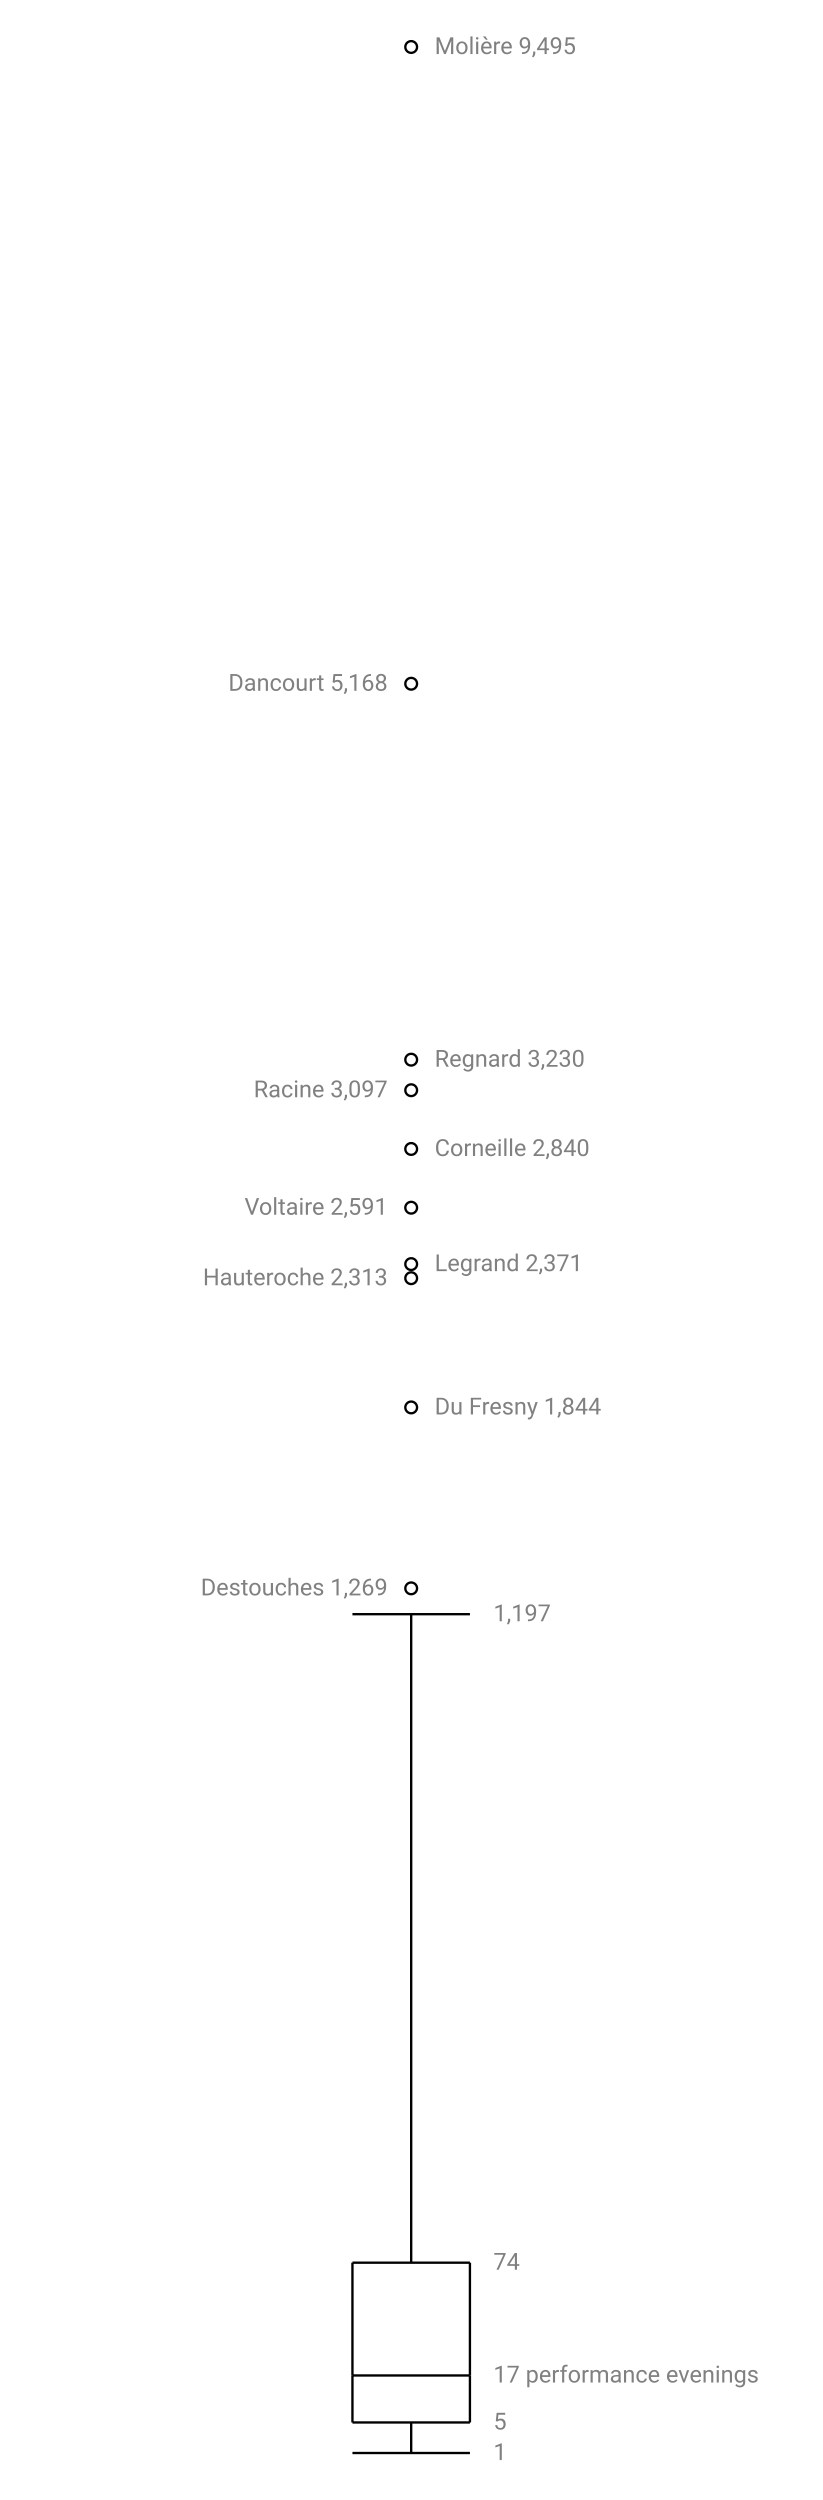
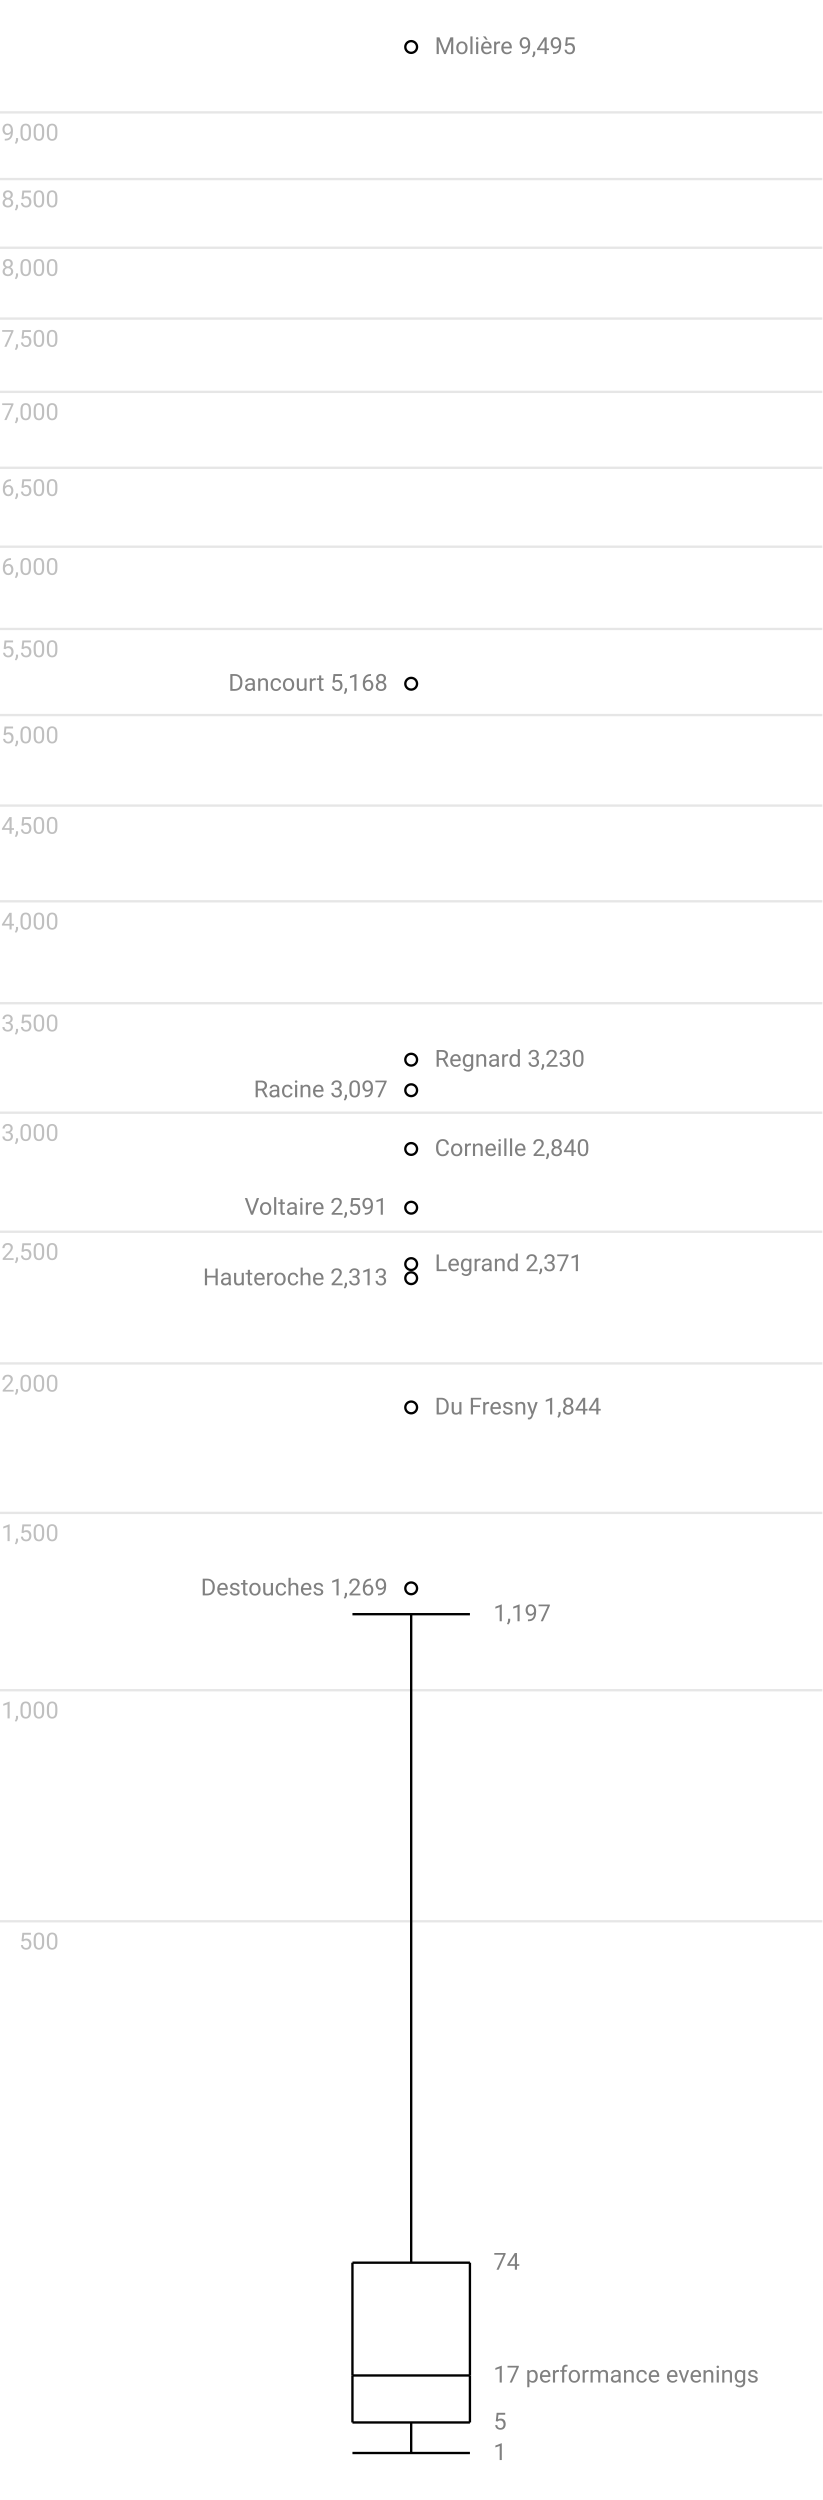
<svg xmlns="http://www.w3.org/2000/svg" width="350" height="1064">
  <style>text { font-family: Roboto, sans-serif; font-size: 7.5pt; fill: grey; }

path,
circle {
  stroke: black;
+ }
+ 
+ .axis line {
+   opacity: 0.1;
+ }
+ .axis text {
+   opacity: 0.5;
+ }
+ 
+ .axis path {
+   visibility: hidden;
}
</style>
  <g transform="translate(150,20)">
    <g class="threshold" transform="translate(0,1024)">
      <path d="M0 0H50" />
      <text x="50" dx="10" dy="0.3em">1</text>
    </g>
    <g class="threshold" transform="translate(0,1011)">
      <path d="M0 0H50" />
      <text x="50" dx="10" dy="0.3em">5</text>
    </g>
    <g class="threshold" transform="translate(0,991)">
      <path d="M0 0H50" />
      <text x="50" dx="10" dy="0.3em">17 performance evenings</text>
    </g>
    <g class="threshold" transform="translate(0,943)">
      <path d="M0 0H50" />
      <text x="50" dx="10" dy="0.3em">74</text>
    </g>
    <g class="threshold" transform="translate(0,667)">
      <path d="M0 0H50" />
      <text x="50" dx="10" dy="0.3em">1,197</text>
    </g>
    <path class="side" d="M25 1024V1011" />
    <path class="side" d="M0 1011V991M 50 1011V991" />
    <path class="side" d="M0 991V943M 50 991V943" />
    <path class="side" d="M25 943V667" />
    <g class="outlier" transform="translate(25,656)">
      <circle r="2.5" fill="none" />
      <text dy="0.3em" x="-10" text-anchor="end">Destouches  1,269</text>
    </g>
    <g class="outlier" transform="translate(25,579)">
      <circle r="2.5" fill="none" />
      <text dy="0.3em" x="10" text-anchor="start">Du Fresny  1,844</text>
    </g>
    <g class="outlier" transform="translate(25,524)">
      <circle r="2.5" fill="none" />
      <text dy="0.3em" x="-10" text-anchor="end">Hauteroche  2,313</text>
    </g>
    <g class="outlier" transform="translate(25,518)">
      <circle r="2.5" fill="none" />
      <text dy="0.3em" x="10" text-anchor="start">Legrand  2,371</text>
    </g>
    <g class="outlier" transform="translate(25,494)">
      <circle r="2.5" fill="none" />
      <text dy="0.3em" x="-10" text-anchor="end">Voltaire  2,591</text>
    </g>
    <g class="outlier" transform="translate(25,469)">
      <circle r="2.5" fill="none" />
      <text dy="0.3em" x="10" text-anchor="start">Corneille  2,840</text>
    </g>
    <g class="outlier" transform="translate(25,444)">
      <circle r="2.5" fill="none" />
      <text dy="0.3em" x="-10" text-anchor="end">Racine  3,097</text>
    </g>
    <g class="outlier" transform="translate(25,431)">
      <circle r="2.5" fill="none" />
      <text dy="0.3em" x="10" text-anchor="start">Regnard  3,230</text>
    </g>
    <g class="outlier" transform="translate(25,271)">
      <circle r="2.5" fill="none" />
      <text dy="0.3em" x="-10" text-anchor="end">Dancourt  5,168</text>
    </g>
    <g class="outlier" transform="translate(25,0)">
      <circle r="2.5" fill="none" />
      <text dy="0.3em" x="10" text-anchor="start">Molière  9,495</text>
    </g>
  </g>
+   <g class="axis y" transform="translate(0,20)" fill="none" font-size="10" font-family="sans-serif" text-anchor="end">
+     <path class="domain" stroke="#000" d="M-6,1024.5H0.5V0.5H-6" />
+     <g class="tick" opacity="1" transform="translate(0,797.1977)">
+       <line stroke="#000" x2="-6" y1="0.5" y2="0.5" x1="350" />
+       <text fill="#000" x="25" y="0.5" dy="1.2em" text-anchor="left">500</text>
+     </g>
+     <g class="tick" opacity="1" transform="translate(0,698.8551)">
+       <line stroke="#000" x2="-6" y1="0.5" y2="0.5" x1="350" />
+       <text fill="#000" x="25" y="0.5" dy="1.2em" text-anchor="left">1,000</text>
+     </g>
+     <g class="tick" opacity="1" transform="translate(0,623.3941)">
+       <line stroke="#000" x2="-6" y1="0.5" y2="0.5" x1="350" />
+       <text fill="#000" x="25" y="0.5" dy="1.2em" text-anchor="left">1,500</text>
+     </g>
+     <g class="tick" opacity="1" transform="translate(0,559.7776)">
+       <line stroke="#000" x2="-6" y1="0.5" y2="0.5" x1="350" />
+       <text fill="#000" x="25" y="0.5" dy="1.2em" text-anchor="left">2,000</text>
+     </g>
+     <g class="tick" opacity="1" transform="translate(0,503.7303)">
+       <line stroke="#000" x2="-6" y1="0.5" y2="0.5" x1="350" />
+       <text fill="#000" x="25" y="0.5" dy="1.2em" text-anchor="left">2,500</text>
+     </g>
+     <g class="tick" opacity="1" transform="translate(0,453.0597)">
+       <line stroke="#000" x2="-6" y1="0.5" y2="0.5" x1="350" />
+       <text fill="#000" x="25" y="0.5" dy="1.2em" text-anchor="left">3,000</text>
+     </g>
+     <g class="tick" opacity="1" transform="translate(0,406.4633)">
+       <line stroke="#000" x2="-6" y1="0.5" y2="0.5" x1="350" />
+       <text fill="#000" x="25" y="0.5" dy="1.2em" text-anchor="left">3,500</text>
+     </g>
+     <g class="tick" opacity="1" transform="translate(0,363.0924)">
+       <line stroke="#000" x2="-6" y1="0.5" y2="0.5" x1="350" />
+       <text fill="#000" x="25" y="0.5" dy="1.2em" text-anchor="left">4,000</text>
+     </g>
+     <g class="tick" opacity="1" transform="translate(0,322.3575)">
+       <line stroke="#000" x2="-6" y1="0.5" y2="0.5" x1="350" />
+       <text fill="#000" x="25" y="0.5" dy="1.2em" text-anchor="left">4,500</text>
+     </g>
+     <g class="tick" opacity="1" transform="translate(0,283.8295)">
+       <line stroke="#000" x2="-6" y1="0.5" y2="0.5" x1="350" />
+       <text fill="#000" x="25" y="0.5" dy="1.2em" text-anchor="left">5,000</text>
+     </g>
+     <g class="tick" opacity="1" transform="translate(0,247.1844)">
+       <line stroke="#000" x2="-6" y1="0.5" y2="0.5" x1="350" />
+       <text fill="#000" x="25" y="0.5" dy="1.2em" text-anchor="left">5,500</text>
+     </g>
+     <g class="tick" opacity="1" transform="translate(0,212.1705)">
+       <line stroke="#000" x2="-6" y1="0.5" y2="0.5" x1="350" />
+       <text fill="#000" x="25" y="0.5" dy="1.2em" text-anchor="left">6,000</text>
+     </g>
+     <g class="tick" opacity="1" transform="translate(0,178.5875)">
+       <line stroke="#000" x2="-6" y1="0.5" y2="0.5" x1="350" />
+       <text fill="#000" x="25" y="0.5" dy="1.2em" text-anchor="left">6,500</text>
+     </g>
+     <g class="tick" opacity="1" transform="translate(0,146.2732)">
+       <line stroke="#000" x2="-6" y1="0.5" y2="0.5" x1="350" />
+       <text fill="#000" x="25" y="0.5" dy="1.2em" text-anchor="left">7,000</text>
+     </g>
+     <g class="tick" opacity="1" transform="translate(0,115.0937)">
+       <line stroke="#000" x2="-6" y1="0.5" y2="0.5" x1="350" />
+       <text fill="#000" x="25" y="0.5" dy="1.2em" text-anchor="left">7,500</text>
+     </g>
+     <g class="tick" opacity="1" transform="translate(0,84.93744)">
+       <line stroke="#000" x2="-6" y1="0.5" y2="0.5" x1="350" />
+       <text fill="#000" x="25" y="0.5" dy="1.2em" text-anchor="left">8,000</text>
+     </g>
+     <g class="tick" opacity="1" transform="translate(0,55.70969)">
+       <line stroke="#000" x2="-6" y1="0.5" y2="0.5" x1="350" />
+       <text fill="#000" x="25" y="0.5" dy="1.2em" text-anchor="left">8,500</text>
+     </g>
+     <g class="tick" opacity="1" transform="translate(0,27.32967)">
+       <line stroke="#000" x2="-6" y1="0.5" y2="0.5" x1="350" />
+       <text fill="#000" x="25" y="0.5" dy="1.2em" text-anchor="left">9,000</text>
+     </g>
+   </g>
</svg>
